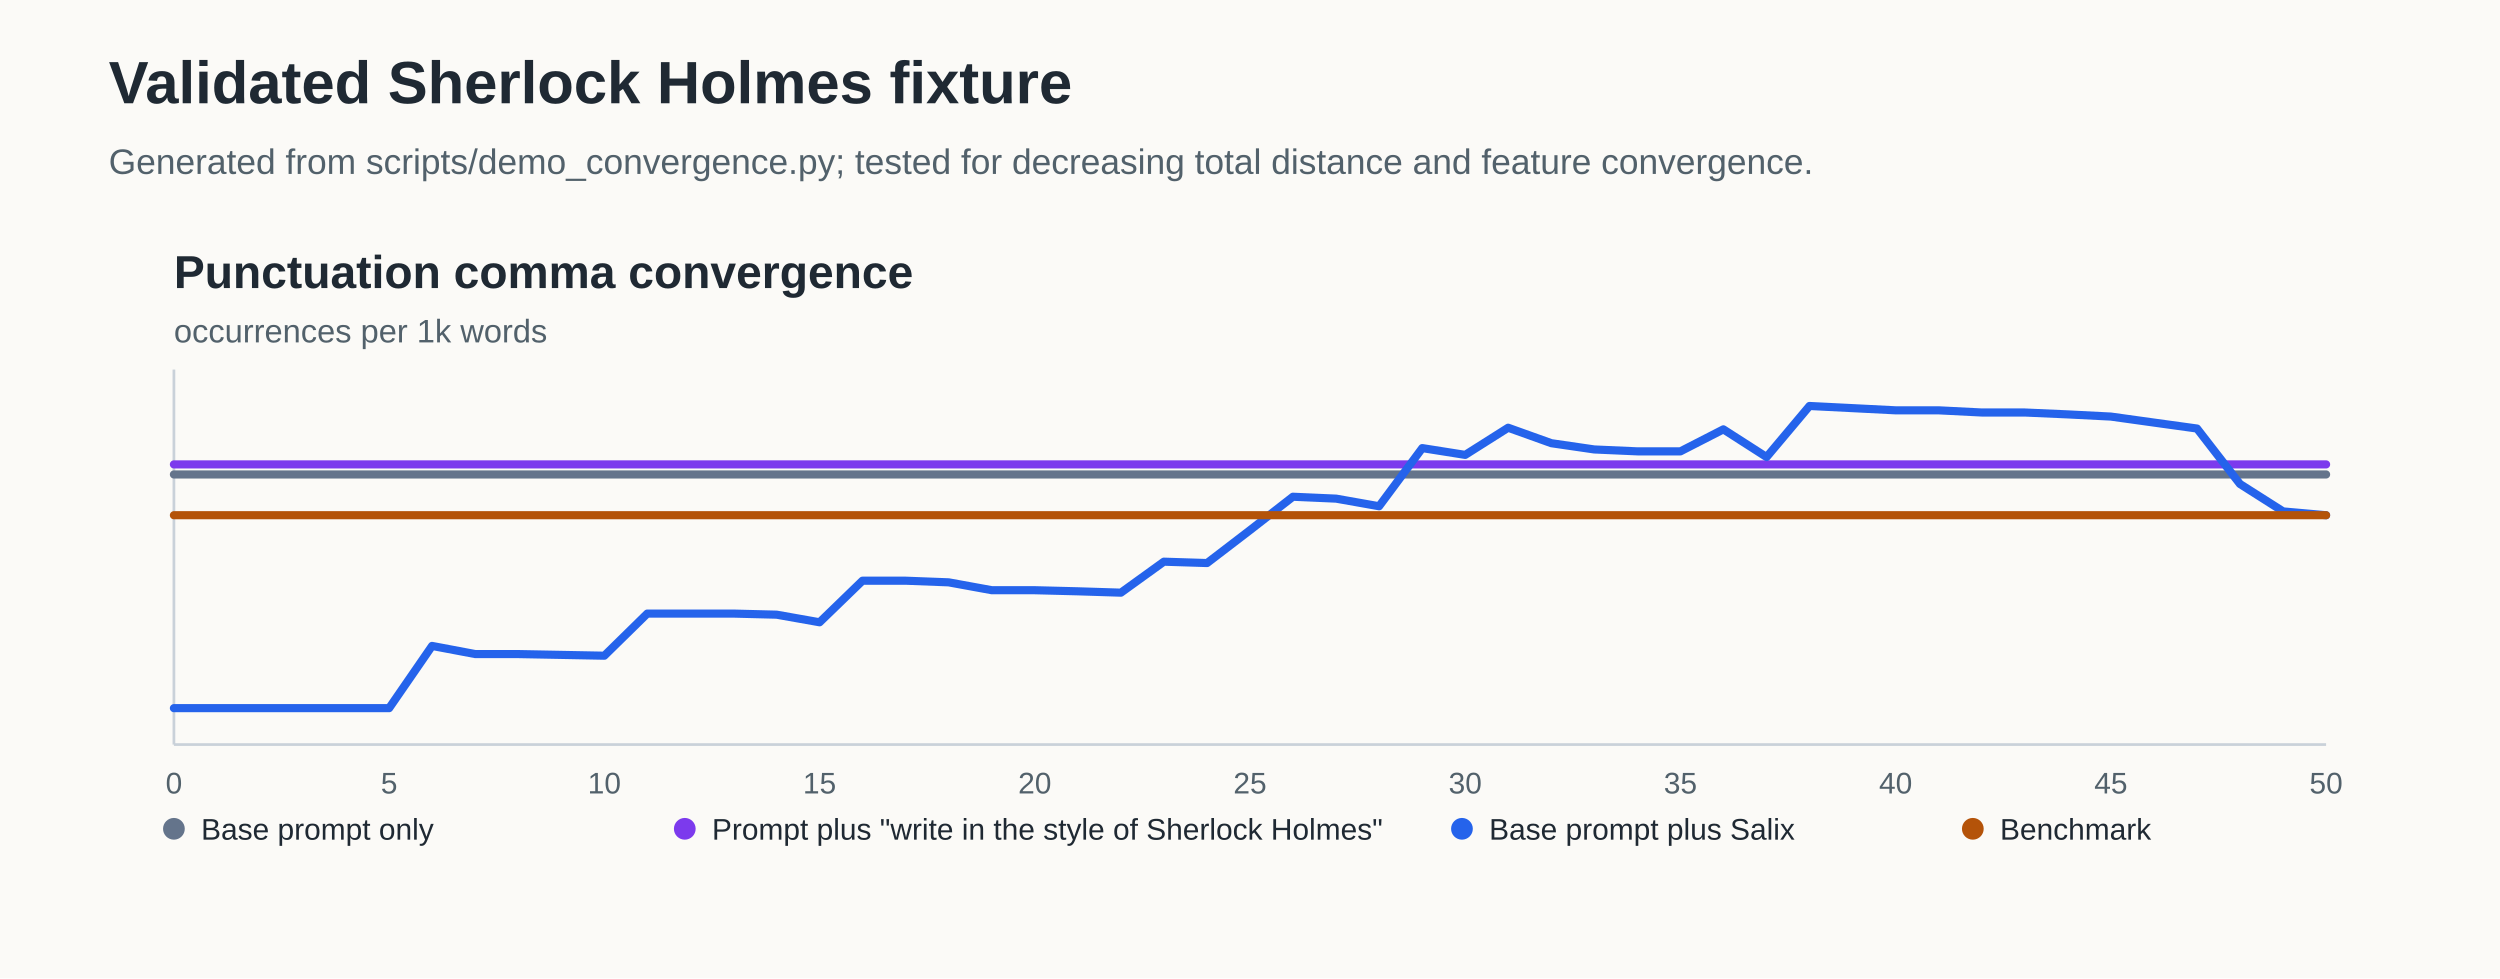
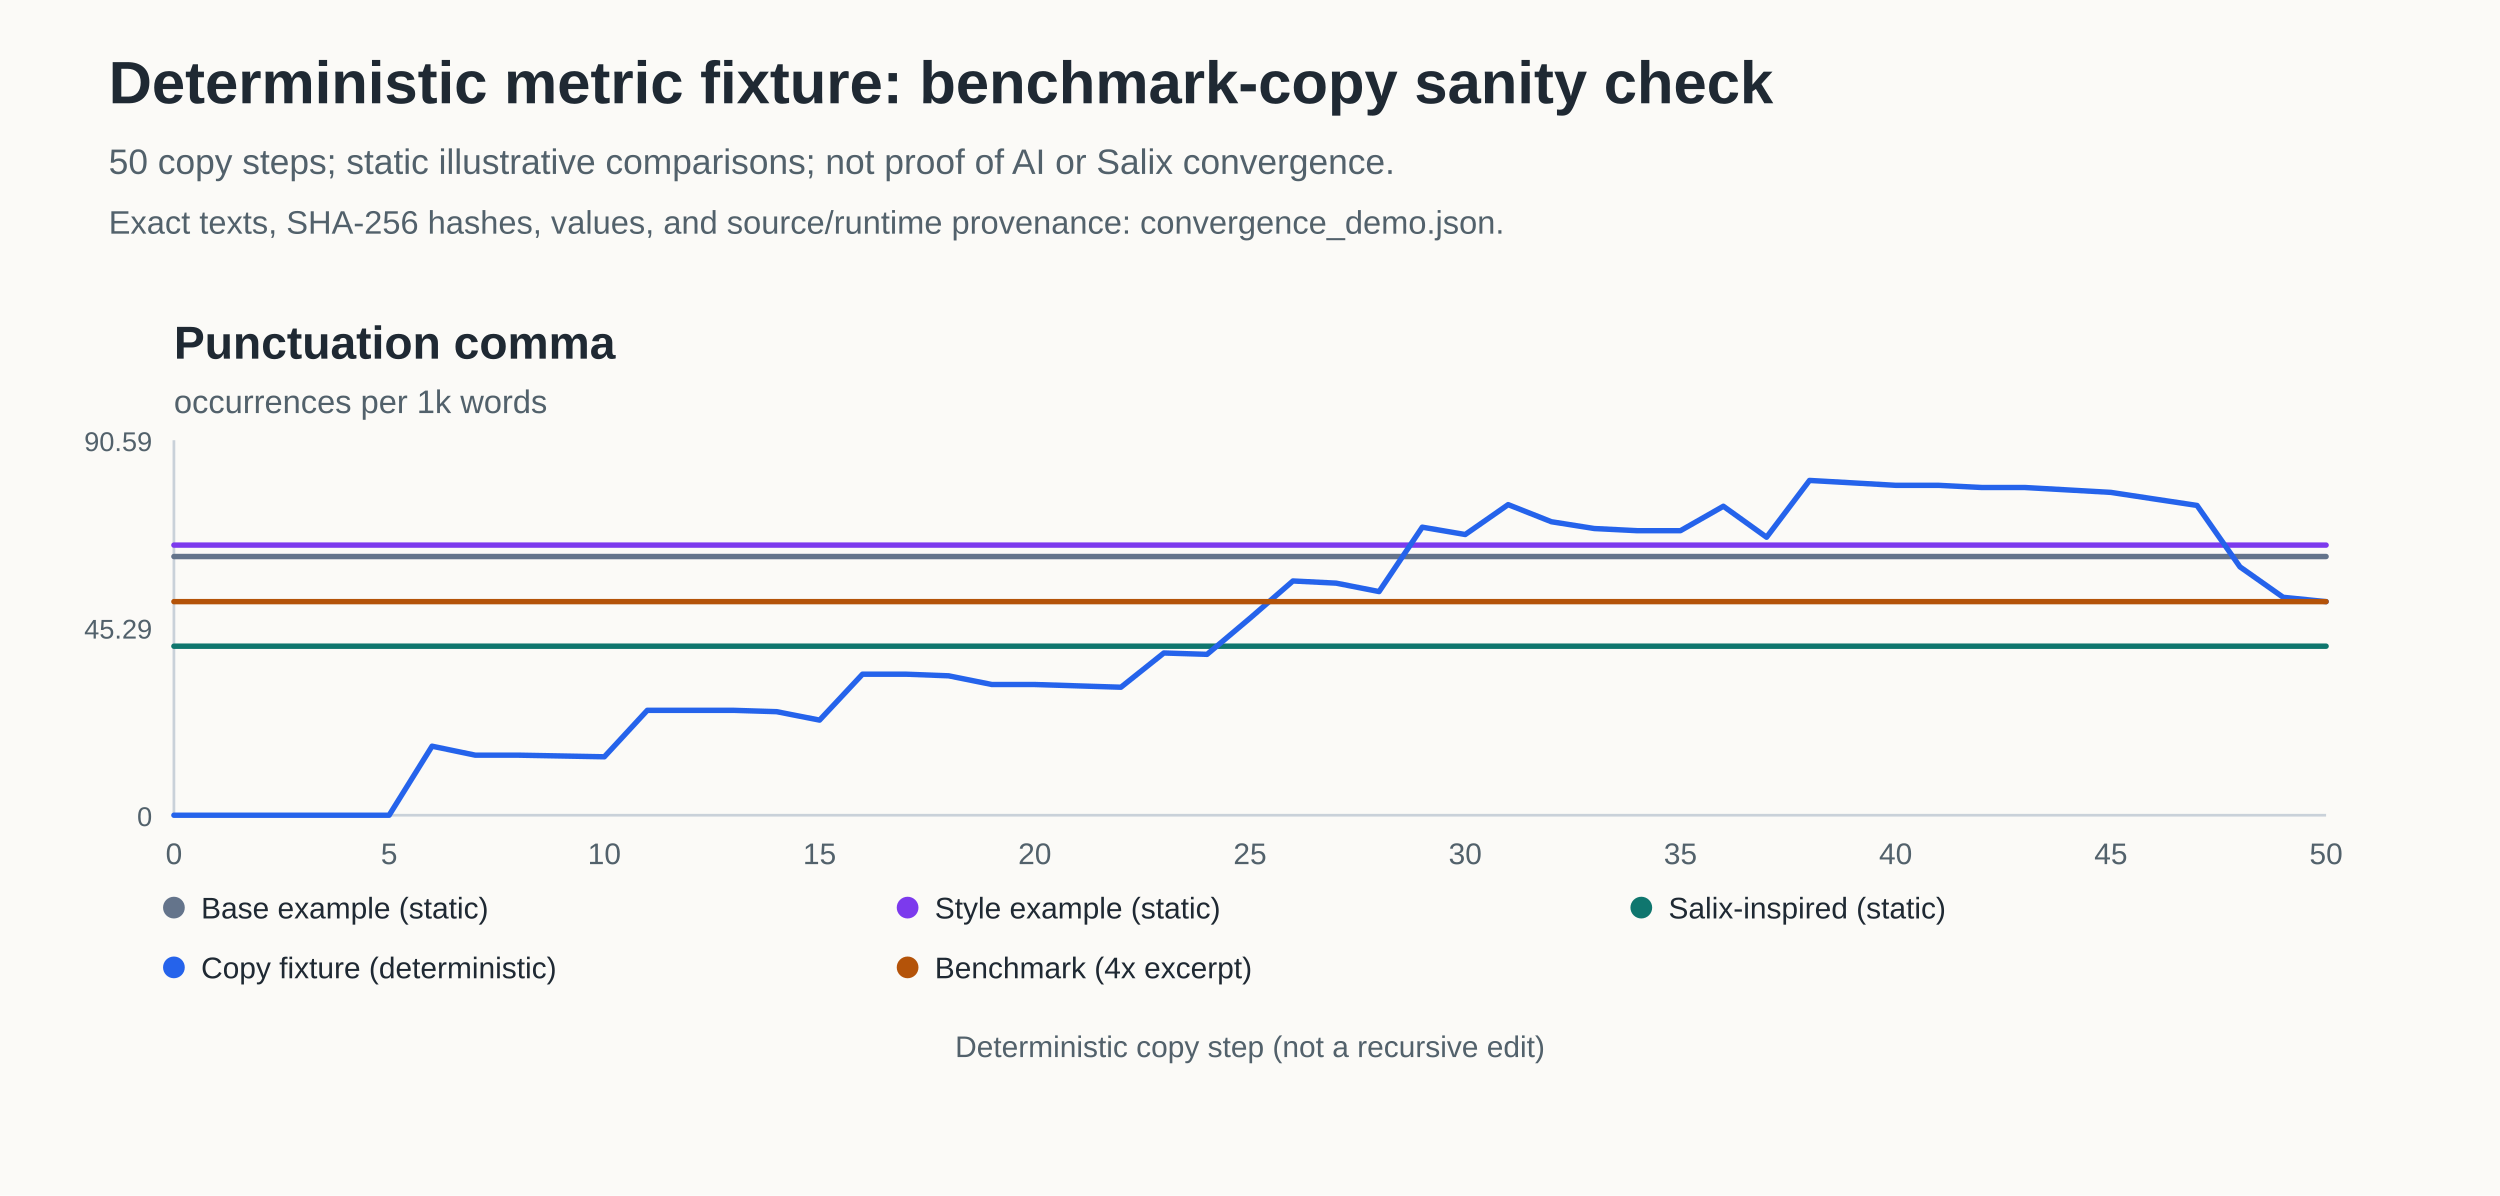
- <svg xmlns="http://www.w3.org/2000/svg" width="920" height="360" viewBox="0 0 920 360" role="img" aria-labelledby="title desc">
+ <svg xmlns="http://www.w3.org/2000/svg" width="920" height="440" viewBox="0 0 920 440" role="img" aria-labelledby="title desc">
  <rect width="100%" height="100%" fill="#fbfaf7" />
-   <text x="40" y="38" font-family="Arial, sans-serif" font-size="22" font-weight="700" fill="#1f2933">Validated Sherlock Holmes fixture</text>
-   <text x="40" y="64" font-family="Arial, sans-serif" font-size="13" fill="#52616b">Generated from scripts/demo_convergence.py; tested for decreasing total distance and feature convergence.</text>
-   <text x="64" y="106" font-family="Arial, sans-serif" font-size="17" font-weight="700" fill="#1f2933">Punctuation comma convergence</text>
-   <text x="64" y="126" font-family="Arial, sans-serif" font-size="12" fill="#52616b">occurrences per 1k words</text>
-   <line x1="64" y1="274" x2="856" y2="274" stroke="#c9d1d9" stroke-width="1" />
-   <line x1="64" y1="136" x2="64" y2="274" stroke="#c9d1d9" stroke-width="1" />
-   <polyline points="64.0,174.6 79.8,174.6 95.7,174.6 111.5,174.6 127.4,174.6 143.2,174.6 159.0,174.6 174.9,174.6 190.7,174.6 206.6,174.6 222.4,174.6 238.2,174.6 254.1,174.6 269.9,174.6 285.8,174.6 301.6,174.6 317.4,174.6 333.3,174.6 349.1,174.6 365.0,174.6 380.8,174.6 396.6,174.6 412.5,174.6 428.3,174.6 444.2,174.6 460.0,174.6 475.8,174.6 491.7,174.6 507.5,174.6 523.4,174.6 539.2,174.6 555.0,174.6 570.9,174.6 586.7,174.6 602.6,174.6 618.4,174.6 634.2,174.6 650.1,174.6 665.9,174.6 681.8,174.6 697.6,174.6 713.4,174.6 729.3,174.6 745.1,174.6 761.0,174.6 776.8,174.6 792.6,174.6 808.5,174.6 824.3,174.6 840.2,174.6 856.0,174.6" fill="none" stroke="#64748b" stroke-width="3" stroke-linecap="round" stroke-linejoin="round" />
-   <polyline points="64.0,170.9 79.8,170.9 95.7,170.9 111.5,170.9 127.4,170.9 143.2,170.9 159.0,170.9 174.9,170.9 190.7,170.9 206.6,170.9 222.4,170.9 238.2,170.9 254.1,170.9 269.9,170.9 285.8,170.9 301.6,170.9 317.4,170.9 333.3,170.9 349.1,170.9 365.0,170.9 380.8,170.9 396.6,170.9 412.5,170.9 428.3,170.9 444.2,170.9 460.0,170.9 475.8,170.9 491.7,170.9 507.5,170.9 523.4,170.9 539.2,170.9 555.0,170.9 570.9,170.9 586.7,170.9 602.6,170.9 618.4,170.9 634.2,170.9 650.1,170.9 665.9,170.9 681.8,170.9 697.6,170.9 713.4,170.9 729.3,170.9 745.1,170.9 761.0,170.9 776.8,170.9 792.6,170.9 808.5,170.9 824.3,170.9 840.2,170.9 856.0,170.9" fill="none" stroke="#7c3aed" stroke-width="3" stroke-linecap="round" stroke-linejoin="round" />
-   <polyline points="64.0,260.6 79.8,260.6 95.7,260.6 111.5,260.6 127.4,260.6 143.2,260.6 159.0,237.7 174.9,240.7 190.7,240.7 206.6,241.0 222.4,241.3 238.2,225.8 254.1,225.8 269.9,225.8 285.8,226.2 301.6,229.0 317.4,213.7 333.3,213.7 349.1,214.3 365.0,217.2 380.8,217.2 396.6,217.6 412.5,218.1 428.3,206.7 444.2,207.2 460.0,195.1 475.8,182.8 491.7,183.5 507.5,186.3 523.4,164.9 539.2,167.4 555.0,157.4 570.9,163.1 586.7,165.4 602.6,166.1 618.4,166.1 634.2,158.0 650.1,168.2 665.9,149.4 681.8,150.2 697.6,151.0 713.4,151.0 729.3,151.8 745.1,151.8 761.0,152.5 776.8,153.3 792.6,155.5 808.5,157.7 824.3,178.1 840.2,188.2 856.0,189.6" fill="none" stroke="#2563eb" stroke-width="3" stroke-linecap="round" stroke-linejoin="round" />
-   <polyline points="64.0,189.6 79.8,189.6 95.7,189.6 111.5,189.6 127.4,189.6 143.2,189.6 159.0,189.6 174.9,189.6 190.7,189.6 206.6,189.6 222.4,189.6 238.2,189.6 254.1,189.6 269.9,189.6 285.8,189.6 301.6,189.6 317.4,189.6 333.3,189.6 349.1,189.6 365.0,189.6 380.8,189.6 396.6,189.6 412.5,189.6 428.3,189.6 444.2,189.6 460.0,189.6 475.8,189.6 491.7,189.6 507.5,189.6 523.4,189.6 539.2,189.6 555.0,189.6 570.9,189.6 586.7,189.6 602.6,189.6 618.4,189.6 634.2,189.6 650.1,189.6 665.9,189.6 681.8,189.6 697.6,189.6 713.4,189.6 729.3,189.6 745.1,189.6 761.0,189.6 776.8,189.6 792.6,189.6 808.5,189.6 824.3,189.6 840.2,189.6 856.0,189.6" fill="none" stroke="#b45309" stroke-width="3" stroke-linecap="round" stroke-linejoin="round" />
-   <circle cx="64" cy="305" r="4" fill="#64748b" />
-   <text x="74" y="309" font-family="Arial, sans-serif" font-size="11" fill="#1f2933">Base prompt only</text>
-   <circle cx="252" cy="305" r="4" fill="#7c3aed" />
-   <text x="262" y="309" font-family="Arial, sans-serif" font-size="11" fill="#1f2933">Prompt plus "write in the style of Sherlock Holmes"</text>
-   <circle cx="538" cy="305" r="4" fill="#2563eb" />
-   <text x="548" y="309" font-family="Arial, sans-serif" font-size="11" fill="#1f2933">Base prompt plus Salix</text>
-   <circle cx="726" cy="305" r="4" fill="#b45309" />
-   <text x="736" y="309" font-family="Arial, sans-serif" font-size="11" fill="#1f2933">Benchmark</text>
-   <text x="64.0" y="292" font-family="Arial, sans-serif" font-size="11" text-anchor="middle" fill="#52616b">0</text>
-   <text x="143.2" y="292" font-family="Arial, sans-serif" font-size="11" text-anchor="middle" fill="#52616b">5</text>
-   <text x="222.4" y="292" font-family="Arial, sans-serif" font-size="11" text-anchor="middle" fill="#52616b">10</text>
-   <text x="301.6" y="292" font-family="Arial, sans-serif" font-size="11" text-anchor="middle" fill="#52616b">15</text>
-   <text x="380.8" y="292" font-family="Arial, sans-serif" font-size="11" text-anchor="middle" fill="#52616b">20</text>
-   <text x="460.0" y="292" font-family="Arial, sans-serif" font-size="11" text-anchor="middle" fill="#52616b">25</text>
-   <text x="539.2" y="292" font-family="Arial, sans-serif" font-size="11" text-anchor="middle" fill="#52616b">30</text>
-   <text x="618.4" y="292" font-family="Arial, sans-serif" font-size="11" text-anchor="middle" fill="#52616b">35</text>
-   <text x="697.6" y="292" font-family="Arial, sans-serif" font-size="11" text-anchor="middle" fill="#52616b">40</text>
-   <text x="776.8" y="292" font-family="Arial, sans-serif" font-size="11" text-anchor="middle" fill="#52616b">45</text>
-   <text x="856.0" y="292" font-family="Arial, sans-serif" font-size="11" text-anchor="middle" fill="#52616b">50</text>
+   <text x="40" y="38" font-family="Arial, sans-serif" font-size="22" font-weight="700" fill="#1f2933">Deterministic metric fixture: benchmark-copy sanity check</text>
+   <text x="40" y="64" font-family="Arial, sans-serif" font-size="13" fill="#52616b">50 copy steps; static illustrative comparisons; not proof of AI or Salix convergence.</text>
+   <text x="40" y="86" font-family="Arial, sans-serif" font-size="12" fill="#52616b">Exact texts, SHA-256 hashes, values, and source/runtime provenance: convergence_demo.json.</text>
+   <text x="64" y="132" font-family="Arial, sans-serif" font-size="17" font-weight="700" fill="#1f2933">Punctuation comma</text>
+   <text x="64" y="152" font-family="Arial, sans-serif" font-size="12" fill="#52616b">occurrences per 1k words</text>
+   <line x1="64" y1="300" x2="856" y2="300" stroke="#c9d1d9" stroke-width="1" />
+   <line x1="64" y1="162" x2="64" y2="300" stroke="#c9d1d9" stroke-width="1" />
+   <text x="56" y="304.0" font-family="Arial, sans-serif" font-size="10" text-anchor="end" fill="#52616b">0</text>
+   <text x="56" y="235.0" font-family="Arial, sans-serif" font-size="10" text-anchor="end" fill="#52616b">45.29</text>
+   <text x="56" y="166.0" font-family="Arial, sans-serif" font-size="10" text-anchor="end" fill="#52616b">90.59</text>
+   <polyline points="64.0,204.8 79.8,204.8 95.7,204.8 111.5,204.8 127.4,204.8 143.2,204.8 159.0,204.8 174.9,204.8 190.7,204.8 206.6,204.8 222.4,204.8 238.2,204.8 254.1,204.8 269.9,204.8 285.8,204.8 301.6,204.8 317.4,204.8 333.3,204.8 349.1,204.8 365.0,204.8 380.8,204.8 396.6,204.8 412.5,204.8 428.3,204.8 444.2,204.8 460.0,204.8 475.8,204.8 491.7,204.8 507.5,204.8 523.4,204.8 539.2,204.8 555.0,204.8 570.9,204.8 586.7,204.8 602.6,204.8 618.4,204.8 634.2,204.8 650.1,204.8 665.9,204.8 681.8,204.8 697.6,204.8 713.4,204.8 729.3,204.8 745.1,204.8 761.0,204.8 776.8,204.8 792.6,204.8 808.5,204.8 824.3,204.8 840.2,204.8 856.0,204.8" fill="none" stroke="#64748b" data-series-id="base_example" data-available="true" stroke-dasharray="none" stroke-width="2" stroke-linecap="round" stroke-linejoin="round" />
+   <polyline points="64.0,200.6 79.8,200.6 95.7,200.6 111.5,200.6 127.4,200.6 143.2,200.6 159.0,200.6 174.9,200.6 190.7,200.6 206.6,200.6 222.4,200.6 238.2,200.6 254.1,200.6 269.9,200.6 285.8,200.6 301.6,200.6 317.4,200.6 333.3,200.6 349.1,200.6 365.0,200.6 380.8,200.6 396.6,200.6 412.5,200.6 428.3,200.6 444.2,200.6 460.0,200.6 475.8,200.6 491.7,200.6 507.5,200.6 523.4,200.6 539.2,200.6 555.0,200.6 570.9,200.6 586.7,200.6 602.6,200.6 618.4,200.6 634.2,200.6 650.1,200.6 665.9,200.6 681.8,200.6 697.6,200.6 713.4,200.6 729.3,200.6 745.1,200.6 761.0,200.6 776.8,200.6 792.6,200.6 808.5,200.6 824.3,200.6 840.2,200.6 856.0,200.6" fill="none" stroke="#7c3aed" data-series-id="style_example" data-available="true" stroke-dasharray="none" stroke-width="2" stroke-linecap="round" stroke-linejoin="round" />
+   <polyline points="64.0,237.8 79.8,237.8 95.7,237.8 111.5,237.8 127.4,237.8 143.2,237.8 159.0,237.8 174.9,237.8 190.7,237.8 206.6,237.8 222.4,237.8 238.2,237.8 254.1,237.8 269.9,237.8 285.8,237.8 301.6,237.8 317.4,237.8 333.3,237.8 349.1,237.8 365.0,237.8 380.8,237.8 396.6,237.8 412.5,237.8 428.3,237.8 444.2,237.8 460.0,237.8 475.8,237.8 491.7,237.8 507.5,237.8 523.4,237.8 539.2,237.8 555.0,237.8 570.9,237.8 586.7,237.8 602.6,237.8 618.4,237.8 634.2,237.8 650.1,237.8 665.9,237.8 681.8,237.8 697.6,237.8 713.4,237.8 729.3,237.8 745.1,237.8 761.0,237.8 776.8,237.8 792.6,237.8 808.5,237.8 824.3,237.8 840.2,237.8 856.0,237.8" fill="none" stroke="#0f766e" data-series-id="salix_inspired_example" data-available="true" stroke-dasharray="none" stroke-width="2" stroke-linecap="round" stroke-linejoin="round" />
+   <polyline points="64.0,300.0 79.8,300.0 95.7,300.0 111.5,300.0 127.4,300.0 143.2,300.0 159.0,274.6 174.9,277.9 190.7,277.9 206.6,278.2 222.4,278.5 238.2,261.4 254.1,261.4 269.9,261.4 285.8,261.9 301.6,265.0 317.4,248.1 333.3,248.1 349.1,248.7 365.0,251.9 380.8,251.9 396.6,252.4 412.5,252.9 428.3,240.3 444.2,240.8 460.0,227.5 475.8,213.8 491.7,214.6 507.5,217.7 523.4,194.0 539.2,196.7 555.0,185.7 570.9,192.0 586.7,194.5 602.6,195.3 618.4,195.3 634.2,186.3 650.1,197.7 665.9,176.8 681.8,177.7 697.6,178.6 713.4,178.6 729.3,179.4 745.1,179.4 761.0,180.3 776.8,181.2 792.6,183.6 808.5,186.0 824.3,208.6 840.2,219.8 856.0,221.4" fill="none" stroke="#2563eb" data-series-id="copy_fixture" data-available="true" stroke-dasharray="none" stroke-width="2" stroke-linecap="round" stroke-linejoin="round" />
+   <polyline points="64.0,221.4 79.8,221.4 95.7,221.4 111.5,221.4 127.4,221.4 143.2,221.4 159.0,221.4 174.9,221.4 190.7,221.4 206.6,221.4 222.4,221.4 238.2,221.4 254.1,221.4 269.9,221.4 285.8,221.4 301.6,221.4 317.4,221.4 333.3,221.4 349.1,221.4 365.0,221.4 380.8,221.4 396.6,221.4 412.5,221.4 428.3,221.4 444.2,221.4 460.0,221.4 475.8,221.4 491.7,221.4 507.5,221.4 523.4,221.4 539.2,221.4 555.0,221.4 570.9,221.4 586.7,221.4 602.6,221.4 618.4,221.4 634.2,221.4 650.1,221.4 665.9,221.4 681.8,221.4 697.6,221.4 713.4,221.4 729.3,221.4 745.1,221.4 761.0,221.4 776.8,221.4 792.6,221.4 808.5,221.4 824.3,221.4 840.2,221.4 856.0,221.4" fill="none" stroke="#b45309" data-series-id="benchmark" data-available="true" stroke-dasharray="none" stroke-width="2" stroke-linecap="round" stroke-linejoin="round" />
+   <circle cx="64" cy="334" r="4" fill="#64748b" />
+   <text x="74" y="338" font-family="Arial, sans-serif" font-size="11" fill="#1f2933">Base example (static)</text>
+   <circle cx="334" cy="334" r="4" fill="#7c3aed" />
+   <text x="344" y="338" font-family="Arial, sans-serif" font-size="11" fill="#1f2933">Style example (static)</text>
+   <circle cx="604" cy="334" r="4" fill="#0f766e" />
+   <text x="614" y="338" font-family="Arial, sans-serif" font-size="11" fill="#1f2933">Salix-inspired (static)</text>
+   <circle cx="64" cy="356" r="4" fill="#2563eb" />
+   <text x="74" y="360" font-family="Arial, sans-serif" font-size="11" fill="#1f2933">Copy fixture (deterministic)</text>
+   <circle cx="334" cy="356" r="4" fill="#b45309" />
+   <text x="344" y="360" font-family="Arial, sans-serif" font-size="11" fill="#1f2933">Benchmark (4x excerpt)</text>
+   <text x="460.0" y="389" font-family="Arial, sans-serif" font-size="11" text-anchor="middle" fill="#52616b">Deterministic copy step (not a recursive edit)</text>
+   <text x="64.0" y="318" font-family="Arial, sans-serif" font-size="11" text-anchor="middle" fill="#52616b">0</text>
+   <text x="143.2" y="318" font-family="Arial, sans-serif" font-size="11" text-anchor="middle" fill="#52616b">5</text>
+   <text x="222.4" y="318" font-family="Arial, sans-serif" font-size="11" text-anchor="middle" fill="#52616b">10</text>
+   <text x="301.6" y="318" font-family="Arial, sans-serif" font-size="11" text-anchor="middle" fill="#52616b">15</text>
+   <text x="380.8" y="318" font-family="Arial, sans-serif" font-size="11" text-anchor="middle" fill="#52616b">20</text>
+   <text x="460.0" y="318" font-family="Arial, sans-serif" font-size="11" text-anchor="middle" fill="#52616b">25</text>
+   <text x="539.2" y="318" font-family="Arial, sans-serif" font-size="11" text-anchor="middle" fill="#52616b">30</text>
+   <text x="618.4" y="318" font-family="Arial, sans-serif" font-size="11" text-anchor="middle" fill="#52616b">35</text>
+   <text x="697.6" y="318" font-family="Arial, sans-serif" font-size="11" text-anchor="middle" fill="#52616b">40</text>
+   <text x="776.8" y="318" font-family="Arial, sans-serif" font-size="11" text-anchor="middle" fill="#52616b">45</text>
+   <text x="856.0" y="318" font-family="Arial, sans-serif" font-size="11" text-anchor="middle" fill="#52616b">50</text>
</svg>
